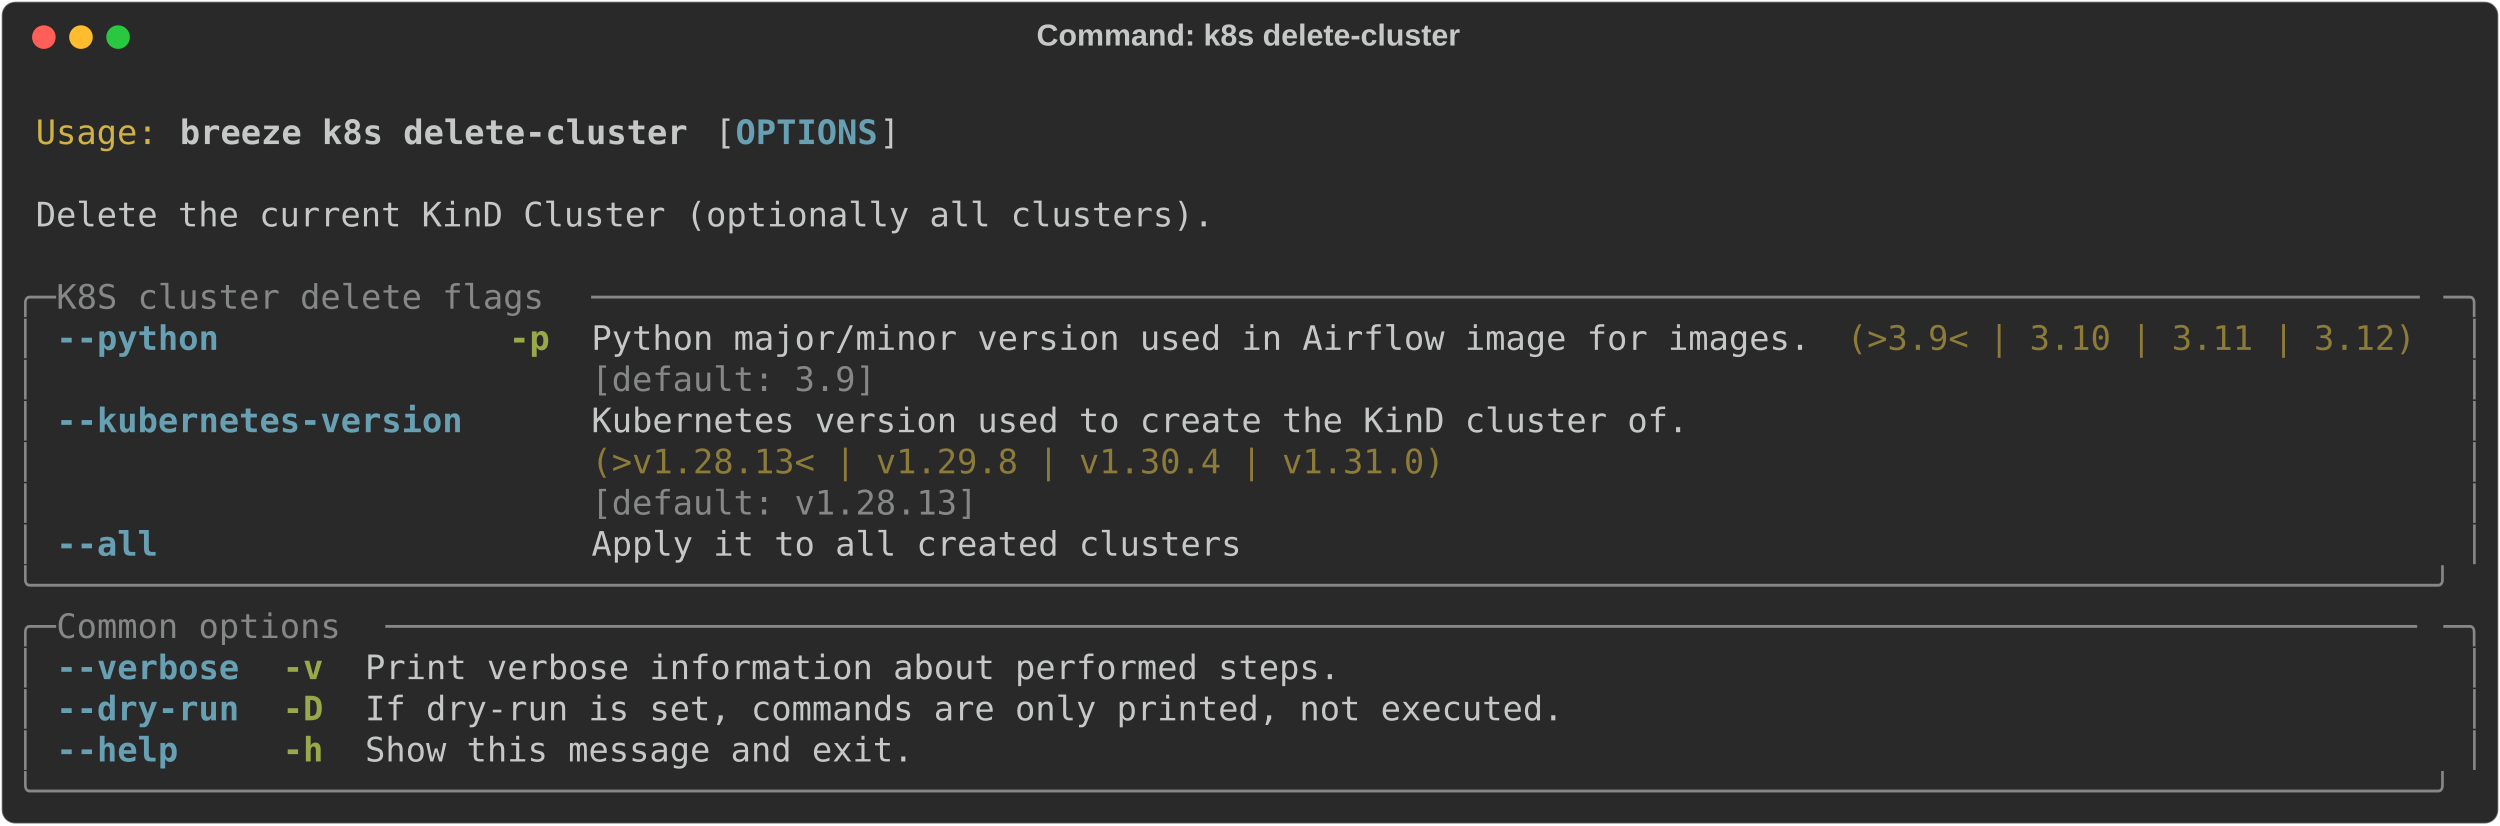
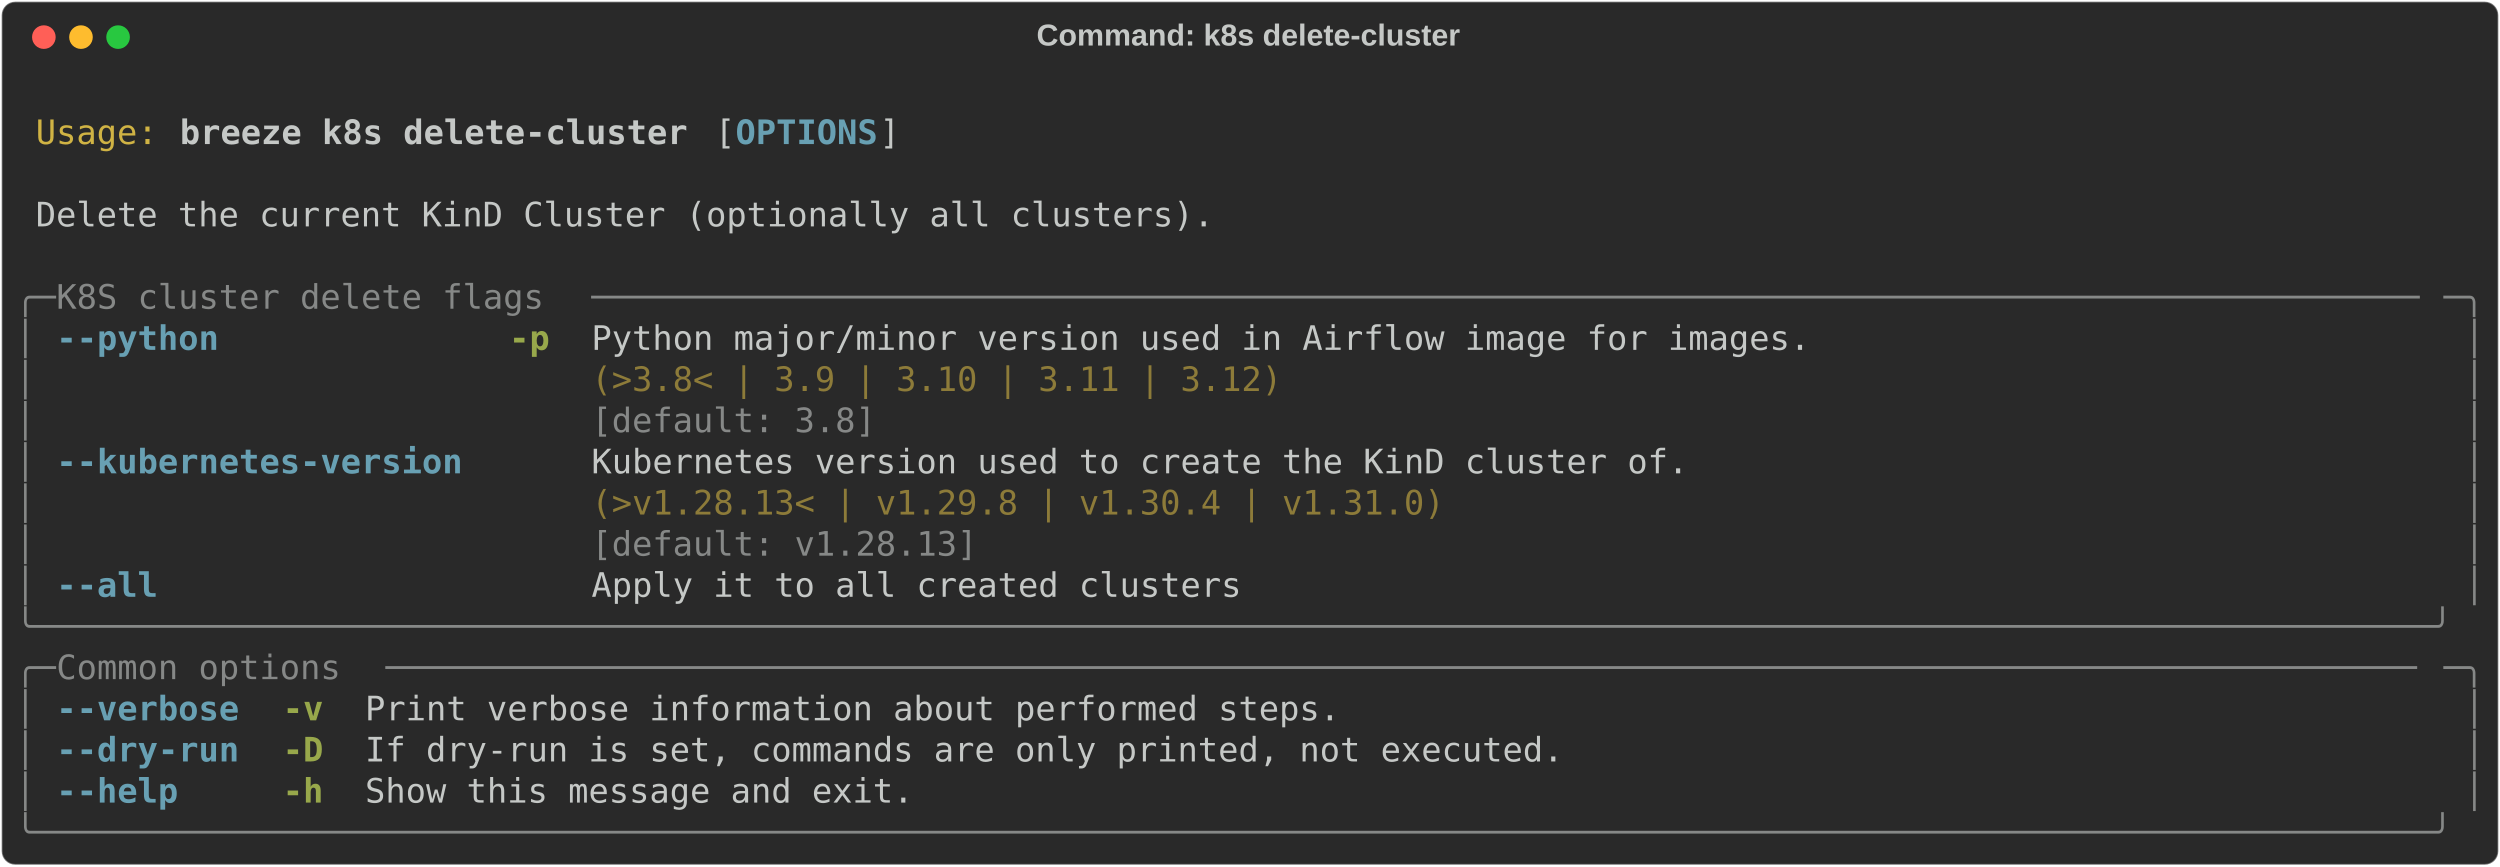
- <svg xmlns="http://www.w3.org/2000/svg" class="rich-terminal" viewBox="0 0 1482 489.2">
+ <svg xmlns="http://www.w3.org/2000/svg" class="rich-terminal" viewBox="0 0 1482 513.6">
  <style>

    @font-face {
        font-family: "Fira Code";
        src: local("FiraCode-Regular"),
                url("https://cdnjs.cloudflare.com/ajax/libs/firacode/6.2.0/woff2/FiraCode-Regular.woff2") format("woff2"),
                url("https://cdnjs.cloudflare.com/ajax/libs/firacode/6.2.0/woff/FiraCode-Regular.woff") format("woff");
        font-style: normal;
        font-weight: 400;
    }
    @font-face {
        font-family: "Fira Code";
        src: local("FiraCode-Bold"),
                url("https://cdnjs.cloudflare.com/ajax/libs/firacode/6.2.0/woff2/FiraCode-Bold.woff2") format("woff2"),
                url("https://cdnjs.cloudflare.com/ajax/libs/firacode/6.2.0/woff/FiraCode-Bold.woff") format("woff");
        font-style: bold;
        font-weight: 700;
    }

    .breeze-k8s-delete-cluster-matrix {
        font-family: Fira Code, monospace;
        font-size: 20px;
        line-height: 24.4px;
        font-variant-east-asian: full-width;
    }

    .breeze-k8s-delete-cluster-title {
        font-size: 18px;
        font-weight: bold;
        font-family: arial;
    }

    .breeze-k8s-delete-cluster-r1 { fill: #c5c8c6 }
.breeze-k8s-delete-cluster-r2 { fill: #d0b344 }
.breeze-k8s-delete-cluster-r3 { fill: #c5c8c6;font-weight: bold }
.breeze-k8s-delete-cluster-r4 { fill: #68a0b3;font-weight: bold }
.breeze-k8s-delete-cluster-r5 { fill: #868887 }
.breeze-k8s-delete-cluster-r6 { fill: #98a84b;font-weight: bold }
.breeze-k8s-delete-cluster-r7 { fill: #8d7b39 }
    </style>
  <defs>
    <clipPath id="breeze-k8s-delete-cluster-clip-terminal">
-       <rect x="0" y="0" width="1463.0" height="438.2" />
+       <rect x="0" y="0" width="1463.0" height="462.6" />
    </clipPath>
    <clipPath id="breeze-k8s-delete-cluster-line-0">
      <rect x="0" y="1.5" width="1464" height="24.65" />
    </clipPath>
    <clipPath id="breeze-k8s-delete-cluster-line-1">
      <rect x="0" y="25.9" width="1464" height="24.65" />
    </clipPath>
    <clipPath id="breeze-k8s-delete-cluster-line-2">
      <rect x="0" y="50.3" width="1464" height="24.65" />
    </clipPath>
    <clipPath id="breeze-k8s-delete-cluster-line-3">
      <rect x="0" y="74.7" width="1464" height="24.65" />
    </clipPath>
    <clipPath id="breeze-k8s-delete-cluster-line-4">
      <rect x="0" y="99.1" width="1464" height="24.65" />
    </clipPath>
    <clipPath id="breeze-k8s-delete-cluster-line-5">
      <rect x="0" y="123.5" width="1464" height="24.65" />
    </clipPath>
    <clipPath id="breeze-k8s-delete-cluster-line-6">
      <rect x="0" y="147.9" width="1464" height="24.65" />
    </clipPath>
    <clipPath id="breeze-k8s-delete-cluster-line-7">
      <rect x="0" y="172.3" width="1464" height="24.65" />
    </clipPath>
    <clipPath id="breeze-k8s-delete-cluster-line-8">
      <rect x="0" y="196.7" width="1464" height="24.65" />
    </clipPath>
    <clipPath id="breeze-k8s-delete-cluster-line-9">
      <rect x="0" y="221.1" width="1464" height="24.65" />
    </clipPath>
    <clipPath id="breeze-k8s-delete-cluster-line-10">
      <rect x="0" y="245.5" width="1464" height="24.65" />
    </clipPath>
    <clipPath id="breeze-k8s-delete-cluster-line-11">
      <rect x="0" y="269.9" width="1464" height="24.65" />
    </clipPath>
    <clipPath id="breeze-k8s-delete-cluster-line-12">
      <rect x="0" y="294.3" width="1464" height="24.65" />
    </clipPath>
    <clipPath id="breeze-k8s-delete-cluster-line-13">
      <rect x="0" y="318.7" width="1464" height="24.65" />
    </clipPath>
    <clipPath id="breeze-k8s-delete-cluster-line-14">
      <rect x="0" y="343.1" width="1464" height="24.65" />
    </clipPath>
    <clipPath id="breeze-k8s-delete-cluster-line-15">
      <rect x="0" y="367.5" width="1464" height="24.65" />
    </clipPath>
    <clipPath id="breeze-k8s-delete-cluster-line-16">
      <rect x="0" y="391.9" width="1464" height="24.65" />
    </clipPath>
+     <clipPath id="breeze-k8s-delete-cluster-line-17">
+       <rect x="0" y="416.3" width="1464" height="24.65" />
+     </clipPath>
  </defs>
-   <rect fill="#292929" stroke="rgba(255,255,255,0.35)" stroke-width="1" x="1" y="1" width="1480" height="487.2" rx="8" />
+   <rect fill="#292929" stroke="rgba(255,255,255,0.35)" stroke-width="1" x="1" y="1" width="1480" height="511.6" rx="8" />
  <text class="breeze-k8s-delete-cluster-title" fill="#c5c8c6" text-anchor="middle" x="740" y="27">Command: k8s delete-cluster</text>
  <g transform="translate(26,22)">
    <circle cx="0" cy="0" r="7" fill="#ff5f57" />
    <circle cx="22" cy="0" r="7" fill="#febc2e" />
    <circle cx="44" cy="0" r="7" fill="#28c840" />
  </g>
  <g transform="translate(9, 41)" clip-path="url(#breeze-k8s-delete-cluster-clip-terminal)">
    <g class="breeze-k8s-delete-cluster-matrix">
      <text class="breeze-k8s-delete-cluster-r1" x="1464" y="20" textLength="12.2" clip-path="url(#breeze-k8s-delete-cluster-line-0)">
</text>
      <text class="breeze-k8s-delete-cluster-r2" x="12.2" y="44.4" textLength="73.2" clip-path="url(#breeze-k8s-delete-cluster-line-1)">Usage:</text>
      <text class="breeze-k8s-delete-cluster-r3" x="97.6" y="44.4" textLength="305" clip-path="url(#breeze-k8s-delete-cluster-line-1)">breeze k8s delete-cluster</text>
      <text class="breeze-k8s-delete-cluster-r1" x="414.8" y="44.4" textLength="12.2" clip-path="url(#breeze-k8s-delete-cluster-line-1)">[</text>
      <text class="breeze-k8s-delete-cluster-r4" x="427" y="44.4" textLength="85.4" clip-path="url(#breeze-k8s-delete-cluster-line-1)">OPTIONS</text>
      <text class="breeze-k8s-delete-cluster-r1" x="512.4" y="44.4" textLength="12.2" clip-path="url(#breeze-k8s-delete-cluster-line-1)">]</text>
      <text class="breeze-k8s-delete-cluster-r1" x="1464" y="44.4" textLength="12.2" clip-path="url(#breeze-k8s-delete-cluster-line-1)">
</text>
      <text class="breeze-k8s-delete-cluster-r1" x="1464" y="68.8" textLength="12.2" clip-path="url(#breeze-k8s-delete-cluster-line-2)">
</text>
      <text class="breeze-k8s-delete-cluster-r1" x="12.2" y="93.2" textLength="707.6" clip-path="url(#breeze-k8s-delete-cluster-line-3)">Delete the current KinD Cluster (optionally all clusters).</text>
      <text class="breeze-k8s-delete-cluster-r1" x="1464" y="93.2" textLength="12.2" clip-path="url(#breeze-k8s-delete-cluster-line-3)">
</text>
      <text class="breeze-k8s-delete-cluster-r1" x="1464" y="117.6" textLength="12.2" clip-path="url(#breeze-k8s-delete-cluster-line-4)">
</text>
      <text class="breeze-k8s-delete-cluster-r5" x="0" y="142" textLength="24.4" clip-path="url(#breeze-k8s-delete-cluster-line-5)">╭─</text>
      <text class="breeze-k8s-delete-cluster-r5" x="24.4" y="142" textLength="317.2" clip-path="url(#breeze-k8s-delete-cluster-line-5)"> K8S cluster delete flags </text>
      <text class="breeze-k8s-delete-cluster-r5" x="341.6" y="142" textLength="1098" clip-path="url(#breeze-k8s-delete-cluster-line-5)">──────────────────────────────────────────────────────────────────────────────────────────</text>
      <text class="breeze-k8s-delete-cluster-r5" x="1439.6" y="142" textLength="24.4" clip-path="url(#breeze-k8s-delete-cluster-line-5)">─╮</text>
      <text class="breeze-k8s-delete-cluster-r1" x="1464" y="142" textLength="12.2" clip-path="url(#breeze-k8s-delete-cluster-line-5)">
</text>
      <text class="breeze-k8s-delete-cluster-r5" x="0" y="166.4" textLength="12.2" clip-path="url(#breeze-k8s-delete-cluster-line-6)">│</text>
      <text class="breeze-k8s-delete-cluster-r4" x="24.4" y="166.4" textLength="97.6" clip-path="url(#breeze-k8s-delete-cluster-line-6)">--python</text>
      <text class="breeze-k8s-delete-cluster-r6" x="292.8" y="166.4" textLength="24.4" clip-path="url(#breeze-k8s-delete-cluster-line-6)">-p</text>
      <text class="breeze-k8s-delete-cluster-r1" x="341.6" y="166.4" textLength="732" clip-path="url(#breeze-k8s-delete-cluster-line-6)">Python major/minor version used in Airflow image for images.</text>
-       <text class="breeze-k8s-delete-cluster-r7" x="1085.8" y="166.4" textLength="341.6" clip-path="url(#breeze-k8s-delete-cluster-line-6)">(&gt;3.9&lt; | 3.10 | 3.11 | 3.12)</text>
      <text class="breeze-k8s-delete-cluster-r5" x="1451.8" y="166.4" textLength="12.2" clip-path="url(#breeze-k8s-delete-cluster-line-6)">│</text>
      <text class="breeze-k8s-delete-cluster-r1" x="1464" y="166.4" textLength="12.2" clip-path="url(#breeze-k8s-delete-cluster-line-6)">
</text>
      <text class="breeze-k8s-delete-cluster-r5" x="0" y="190.8" textLength="12.2" clip-path="url(#breeze-k8s-delete-cluster-line-7)">│</text>
-       <text class="breeze-k8s-delete-cluster-r5" x="341.6" y="190.8" textLength="732" clip-path="url(#breeze-k8s-delete-cluster-line-7)">[default: 3.9]                                              </text>
+       <text class="breeze-k8s-delete-cluster-r7" x="341.6" y="190.8" textLength="732" clip-path="url(#breeze-k8s-delete-cluster-line-7)">(&gt;3.8&lt; | 3.9 | 3.10 | 3.11 | 3.12)                          </text>
      <text class="breeze-k8s-delete-cluster-r5" x="1451.8" y="190.8" textLength="12.2" clip-path="url(#breeze-k8s-delete-cluster-line-7)">│</text>
      <text class="breeze-k8s-delete-cluster-r1" x="1464" y="190.8" textLength="12.2" clip-path="url(#breeze-k8s-delete-cluster-line-7)">
</text>
      <text class="breeze-k8s-delete-cluster-r5" x="0" y="215.2" textLength="12.2" clip-path="url(#breeze-k8s-delete-cluster-line-8)">│</text>
-       <text class="breeze-k8s-delete-cluster-r4" x="24.4" y="215.2" textLength="244" clip-path="url(#breeze-k8s-delete-cluster-line-8)">--kubernetes-version</text>
-       <text class="breeze-k8s-delete-cluster-r1" x="341.6" y="215.2" textLength="658.8" clip-path="url(#breeze-k8s-delete-cluster-line-8)">Kubernetes version used to create the KinD cluster of.</text>
+       <text class="breeze-k8s-delete-cluster-r5" x="341.6" y="215.2" textLength="732" clip-path="url(#breeze-k8s-delete-cluster-line-8)">[default: 3.8]                                              </text>
      <text class="breeze-k8s-delete-cluster-r5" x="1451.8" y="215.2" textLength="12.2" clip-path="url(#breeze-k8s-delete-cluster-line-8)">│</text>
      <text class="breeze-k8s-delete-cluster-r1" x="1464" y="215.2" textLength="12.2" clip-path="url(#breeze-k8s-delete-cluster-line-8)">
</text>
      <text class="breeze-k8s-delete-cluster-r5" x="0" y="239.6" textLength="12.2" clip-path="url(#breeze-k8s-delete-cluster-line-9)">│</text>
-       <text class="breeze-k8s-delete-cluster-r7" x="341.6" y="239.6" textLength="658.8" clip-path="url(#breeze-k8s-delete-cluster-line-9)">(&gt;v1.28.13&lt; | v1.29.8 | v1.30.4 | v1.31.0)            </text>
+       <text class="breeze-k8s-delete-cluster-r4" x="24.4" y="239.6" textLength="244" clip-path="url(#breeze-k8s-delete-cluster-line-9)">--kubernetes-version</text>
+       <text class="breeze-k8s-delete-cluster-r1" x="341.6" y="239.6" textLength="658.8" clip-path="url(#breeze-k8s-delete-cluster-line-9)">Kubernetes version used to create the KinD cluster of.</text>
      <text class="breeze-k8s-delete-cluster-r5" x="1451.8" y="239.6" textLength="12.2" clip-path="url(#breeze-k8s-delete-cluster-line-9)">│</text>
      <text class="breeze-k8s-delete-cluster-r1" x="1464" y="239.6" textLength="12.2" clip-path="url(#breeze-k8s-delete-cluster-line-9)">
</text>
      <text class="breeze-k8s-delete-cluster-r5" x="0" y="264" textLength="12.2" clip-path="url(#breeze-k8s-delete-cluster-line-10)">│</text>
-       <text class="breeze-k8s-delete-cluster-r5" x="341.6" y="264" textLength="658.8" clip-path="url(#breeze-k8s-delete-cluster-line-10)">[default: v1.28.13]                                   </text>
+       <text class="breeze-k8s-delete-cluster-r7" x="341.6" y="264" textLength="658.8" clip-path="url(#breeze-k8s-delete-cluster-line-10)">(&gt;v1.28.13&lt; | v1.29.8 | v1.30.4 | v1.31.0)            </text>
      <text class="breeze-k8s-delete-cluster-r5" x="1451.8" y="264" textLength="12.2" clip-path="url(#breeze-k8s-delete-cluster-line-10)">│</text>
      <text class="breeze-k8s-delete-cluster-r1" x="1464" y="264" textLength="12.2" clip-path="url(#breeze-k8s-delete-cluster-line-10)">
</text>
      <text class="breeze-k8s-delete-cluster-r5" x="0" y="288.4" textLength="12.2" clip-path="url(#breeze-k8s-delete-cluster-line-11)">│</text>
-       <text class="breeze-k8s-delete-cluster-r4" x="24.4" y="288.4" textLength="61" clip-path="url(#breeze-k8s-delete-cluster-line-11)">--all</text>
-       <text class="breeze-k8s-delete-cluster-r1" x="341.6" y="288.4" textLength="390.4" clip-path="url(#breeze-k8s-delete-cluster-line-11)">Apply it to all created clusters</text>
+       <text class="breeze-k8s-delete-cluster-r5" x="341.6" y="288.4" textLength="658.8" clip-path="url(#breeze-k8s-delete-cluster-line-11)">[default: v1.28.13]                                   </text>
      <text class="breeze-k8s-delete-cluster-r5" x="1451.8" y="288.4" textLength="12.2" clip-path="url(#breeze-k8s-delete-cluster-line-11)">│</text>
      <text class="breeze-k8s-delete-cluster-r1" x="1464" y="288.4" textLength="12.2" clip-path="url(#breeze-k8s-delete-cluster-line-11)">
</text>
-       <text class="breeze-k8s-delete-cluster-r5" x="0" y="312.8" textLength="1464" clip-path="url(#breeze-k8s-delete-cluster-line-12)">╰──────────────────────────────────────────────────────────────────────────────────────────────────────────────────────╯</text>
+       <text class="breeze-k8s-delete-cluster-r5" x="0" y="312.8" textLength="12.2" clip-path="url(#breeze-k8s-delete-cluster-line-12)">│</text>
+       <text class="breeze-k8s-delete-cluster-r4" x="24.4" y="312.8" textLength="61" clip-path="url(#breeze-k8s-delete-cluster-line-12)">--all</text>
+       <text class="breeze-k8s-delete-cluster-r1" x="341.6" y="312.8" textLength="390.4" clip-path="url(#breeze-k8s-delete-cluster-line-12)">Apply it to all created clusters</text>
+       <text class="breeze-k8s-delete-cluster-r5" x="1451.8" y="312.8" textLength="12.2" clip-path="url(#breeze-k8s-delete-cluster-line-12)">│</text>
      <text class="breeze-k8s-delete-cluster-r1" x="1464" y="312.8" textLength="12.2" clip-path="url(#breeze-k8s-delete-cluster-line-12)">
</text>
-       <text class="breeze-k8s-delete-cluster-r5" x="0" y="337.2" textLength="24.4" clip-path="url(#breeze-k8s-delete-cluster-line-13)">╭─</text>
-       <text class="breeze-k8s-delete-cluster-r5" x="24.4" y="337.2" textLength="195.2" clip-path="url(#breeze-k8s-delete-cluster-line-13)"> Common options </text>
-       <text class="breeze-k8s-delete-cluster-r5" x="219.6" y="337.2" textLength="1220" clip-path="url(#breeze-k8s-delete-cluster-line-13)">────────────────────────────────────────────────────────────────────────────────────────────────────</text>
-       <text class="breeze-k8s-delete-cluster-r5" x="1439.6" y="337.2" textLength="24.4" clip-path="url(#breeze-k8s-delete-cluster-line-13)">─╮</text>
+       <text class="breeze-k8s-delete-cluster-r5" x="0" y="337.2" textLength="1464" clip-path="url(#breeze-k8s-delete-cluster-line-13)">╰──────────────────────────────────────────────────────────────────────────────────────────────────────────────────────╯</text>
      <text class="breeze-k8s-delete-cluster-r1" x="1464" y="337.2" textLength="12.2" clip-path="url(#breeze-k8s-delete-cluster-line-13)">
</text>
-       <text class="breeze-k8s-delete-cluster-r5" x="0" y="361.6" textLength="12.2" clip-path="url(#breeze-k8s-delete-cluster-line-14)">│</text>
-       <text class="breeze-k8s-delete-cluster-r4" x="24.4" y="361.6" textLength="109.8" clip-path="url(#breeze-k8s-delete-cluster-line-14)">--verbose</text>
-       <text class="breeze-k8s-delete-cluster-r6" x="158.6" y="361.6" textLength="24.4" clip-path="url(#breeze-k8s-delete-cluster-line-14)">-v</text>
-       <text class="breeze-k8s-delete-cluster-r1" x="207.4" y="361.6" textLength="585.6" clip-path="url(#breeze-k8s-delete-cluster-line-14)">Print verbose information about performed steps.</text>
-       <text class="breeze-k8s-delete-cluster-r5" x="1451.8" y="361.6" textLength="12.2" clip-path="url(#breeze-k8s-delete-cluster-line-14)">│</text>
+       <text class="breeze-k8s-delete-cluster-r5" x="0" y="361.6" textLength="24.4" clip-path="url(#breeze-k8s-delete-cluster-line-14)">╭─</text>
+       <text class="breeze-k8s-delete-cluster-r5" x="24.4" y="361.6" textLength="195.2" clip-path="url(#breeze-k8s-delete-cluster-line-14)"> Common options </text>
+       <text class="breeze-k8s-delete-cluster-r5" x="219.6" y="361.6" textLength="1220" clip-path="url(#breeze-k8s-delete-cluster-line-14)">────────────────────────────────────────────────────────────────────────────────────────────────────</text>
+       <text class="breeze-k8s-delete-cluster-r5" x="1439.6" y="361.6" textLength="24.4" clip-path="url(#breeze-k8s-delete-cluster-line-14)">─╮</text>
      <text class="breeze-k8s-delete-cluster-r1" x="1464" y="361.6" textLength="12.2" clip-path="url(#breeze-k8s-delete-cluster-line-14)">
</text>
      <text class="breeze-k8s-delete-cluster-r5" x="0" y="386" textLength="12.2" clip-path="url(#breeze-k8s-delete-cluster-line-15)">│</text>
-       <text class="breeze-k8s-delete-cluster-r4" x="24.4" y="386" textLength="109.8" clip-path="url(#breeze-k8s-delete-cluster-line-15)">--dry-run</text>
-       <text class="breeze-k8s-delete-cluster-r6" x="158.6" y="386" textLength="24.4" clip-path="url(#breeze-k8s-delete-cluster-line-15)">-D</text>
-       <text class="breeze-k8s-delete-cluster-r1" x="207.4" y="386" textLength="719.8" clip-path="url(#breeze-k8s-delete-cluster-line-15)">If dry-run is set, commands are only printed, not executed.</text>
+       <text class="breeze-k8s-delete-cluster-r4" x="24.4" y="386" textLength="109.8" clip-path="url(#breeze-k8s-delete-cluster-line-15)">--verbose</text>
+       <text class="breeze-k8s-delete-cluster-r6" x="158.6" y="386" textLength="24.4" clip-path="url(#breeze-k8s-delete-cluster-line-15)">-v</text>
+       <text class="breeze-k8s-delete-cluster-r1" x="207.4" y="386" textLength="585.6" clip-path="url(#breeze-k8s-delete-cluster-line-15)">Print verbose information about performed steps.</text>
      <text class="breeze-k8s-delete-cluster-r5" x="1451.8" y="386" textLength="12.2" clip-path="url(#breeze-k8s-delete-cluster-line-15)">│</text>
      <text class="breeze-k8s-delete-cluster-r1" x="1464" y="386" textLength="12.2" clip-path="url(#breeze-k8s-delete-cluster-line-15)">
</text>
      <text class="breeze-k8s-delete-cluster-r5" x="0" y="410.4" textLength="12.2" clip-path="url(#breeze-k8s-delete-cluster-line-16)">│</text>
-       <text class="breeze-k8s-delete-cluster-r4" x="24.4" y="410.4" textLength="73.2" clip-path="url(#breeze-k8s-delete-cluster-line-16)">--help</text>
-       <text class="breeze-k8s-delete-cluster-r6" x="158.6" y="410.4" textLength="24.4" clip-path="url(#breeze-k8s-delete-cluster-line-16)">-h</text>
-       <text class="breeze-k8s-delete-cluster-r1" x="207.4" y="410.4" textLength="329.4" clip-path="url(#breeze-k8s-delete-cluster-line-16)">Show this message and exit.</text>
+       <text class="breeze-k8s-delete-cluster-r4" x="24.4" y="410.4" textLength="109.8" clip-path="url(#breeze-k8s-delete-cluster-line-16)">--dry-run</text>
+       <text class="breeze-k8s-delete-cluster-r6" x="158.6" y="410.4" textLength="24.4" clip-path="url(#breeze-k8s-delete-cluster-line-16)">-D</text>
+       <text class="breeze-k8s-delete-cluster-r1" x="207.4" y="410.4" textLength="719.8" clip-path="url(#breeze-k8s-delete-cluster-line-16)">If dry-run is set, commands are only printed, not executed.</text>
      <text class="breeze-k8s-delete-cluster-r5" x="1451.8" y="410.4" textLength="12.2" clip-path="url(#breeze-k8s-delete-cluster-line-16)">│</text>
      <text class="breeze-k8s-delete-cluster-r1" x="1464" y="410.4" textLength="12.2" clip-path="url(#breeze-k8s-delete-cluster-line-16)">
</text>
-       <text class="breeze-k8s-delete-cluster-r5" x="0" y="434.8" textLength="1464" clip-path="url(#breeze-k8s-delete-cluster-line-17)">╰──────────────────────────────────────────────────────────────────────────────────────────────────────────────────────╯</text>
+       <text class="breeze-k8s-delete-cluster-r5" x="0" y="434.8" textLength="12.2" clip-path="url(#breeze-k8s-delete-cluster-line-17)">│</text>
+       <text class="breeze-k8s-delete-cluster-r4" x="24.4" y="434.8" textLength="73.2" clip-path="url(#breeze-k8s-delete-cluster-line-17)">--help</text>
+       <text class="breeze-k8s-delete-cluster-r6" x="158.6" y="434.8" textLength="24.4" clip-path="url(#breeze-k8s-delete-cluster-line-17)">-h</text>
+       <text class="breeze-k8s-delete-cluster-r1" x="207.4" y="434.8" textLength="329.4" clip-path="url(#breeze-k8s-delete-cluster-line-17)">Show this message and exit.</text>
+       <text class="breeze-k8s-delete-cluster-r5" x="1451.8" y="434.8" textLength="12.2" clip-path="url(#breeze-k8s-delete-cluster-line-17)">│</text>
      <text class="breeze-k8s-delete-cluster-r1" x="1464" y="434.8" textLength="12.2" clip-path="url(#breeze-k8s-delete-cluster-line-17)">
+ </text>
+       <text class="breeze-k8s-delete-cluster-r5" x="0" y="459.2" textLength="1464" clip-path="url(#breeze-k8s-delete-cluster-line-18)">╰──────────────────────────────────────────────────────────────────────────────────────────────────────────────────────╯</text>
+       <text class="breeze-k8s-delete-cluster-r1" x="1464" y="459.2" textLength="12.2" clip-path="url(#breeze-k8s-delete-cluster-line-18)">
</text>
    </g>
  </g>
</svg>
